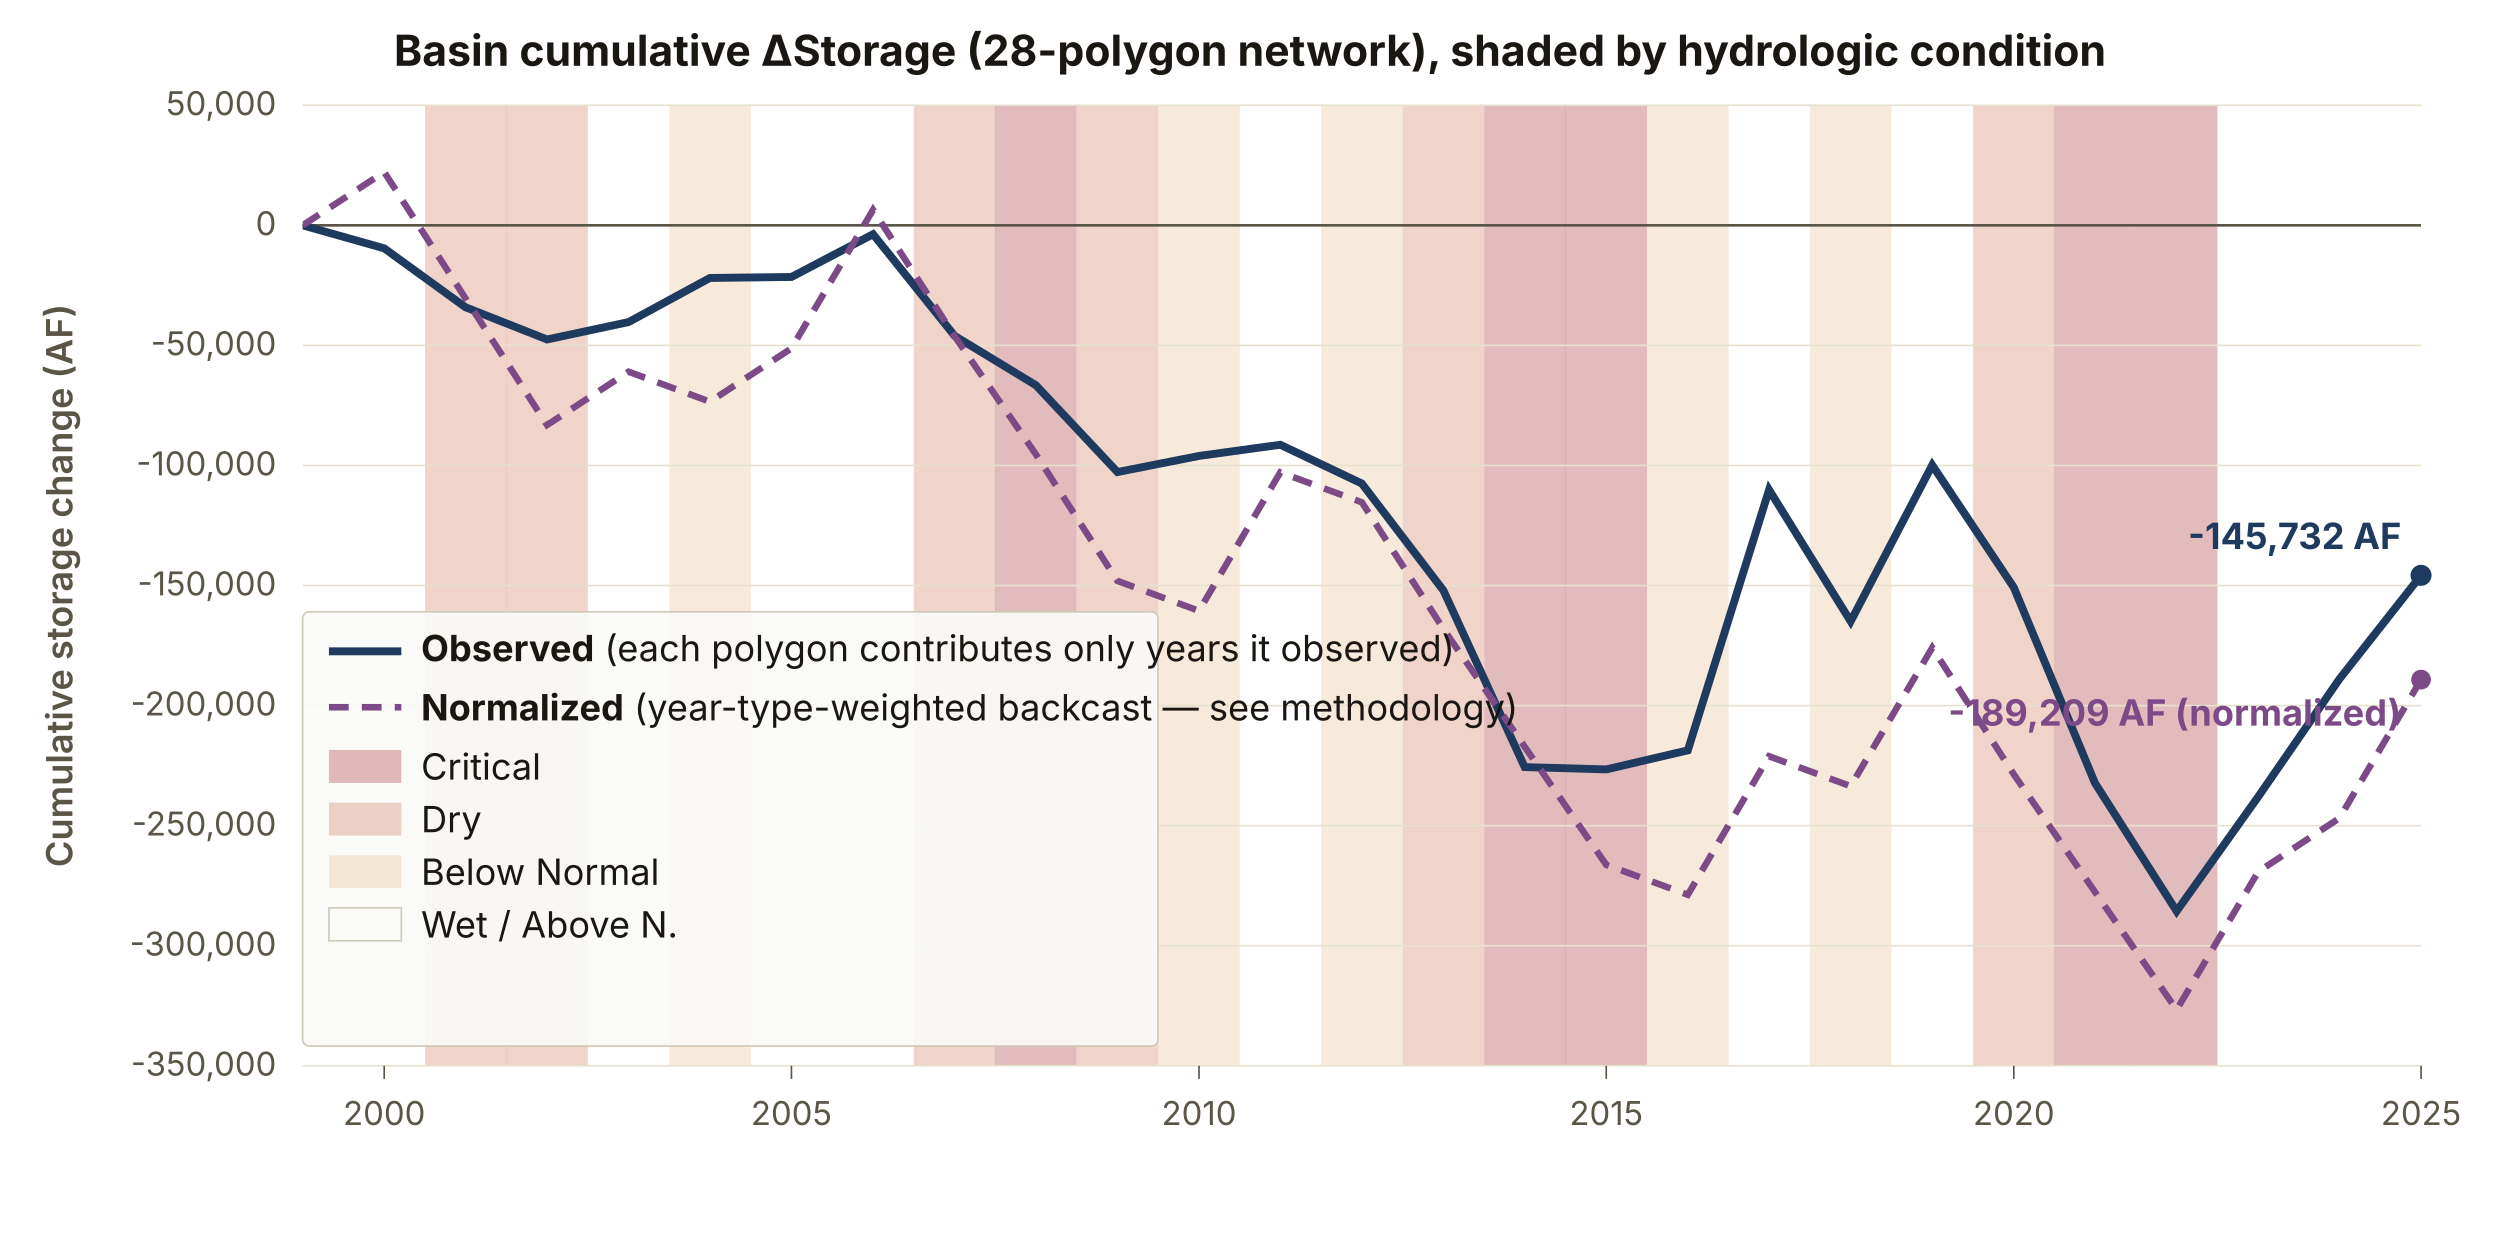
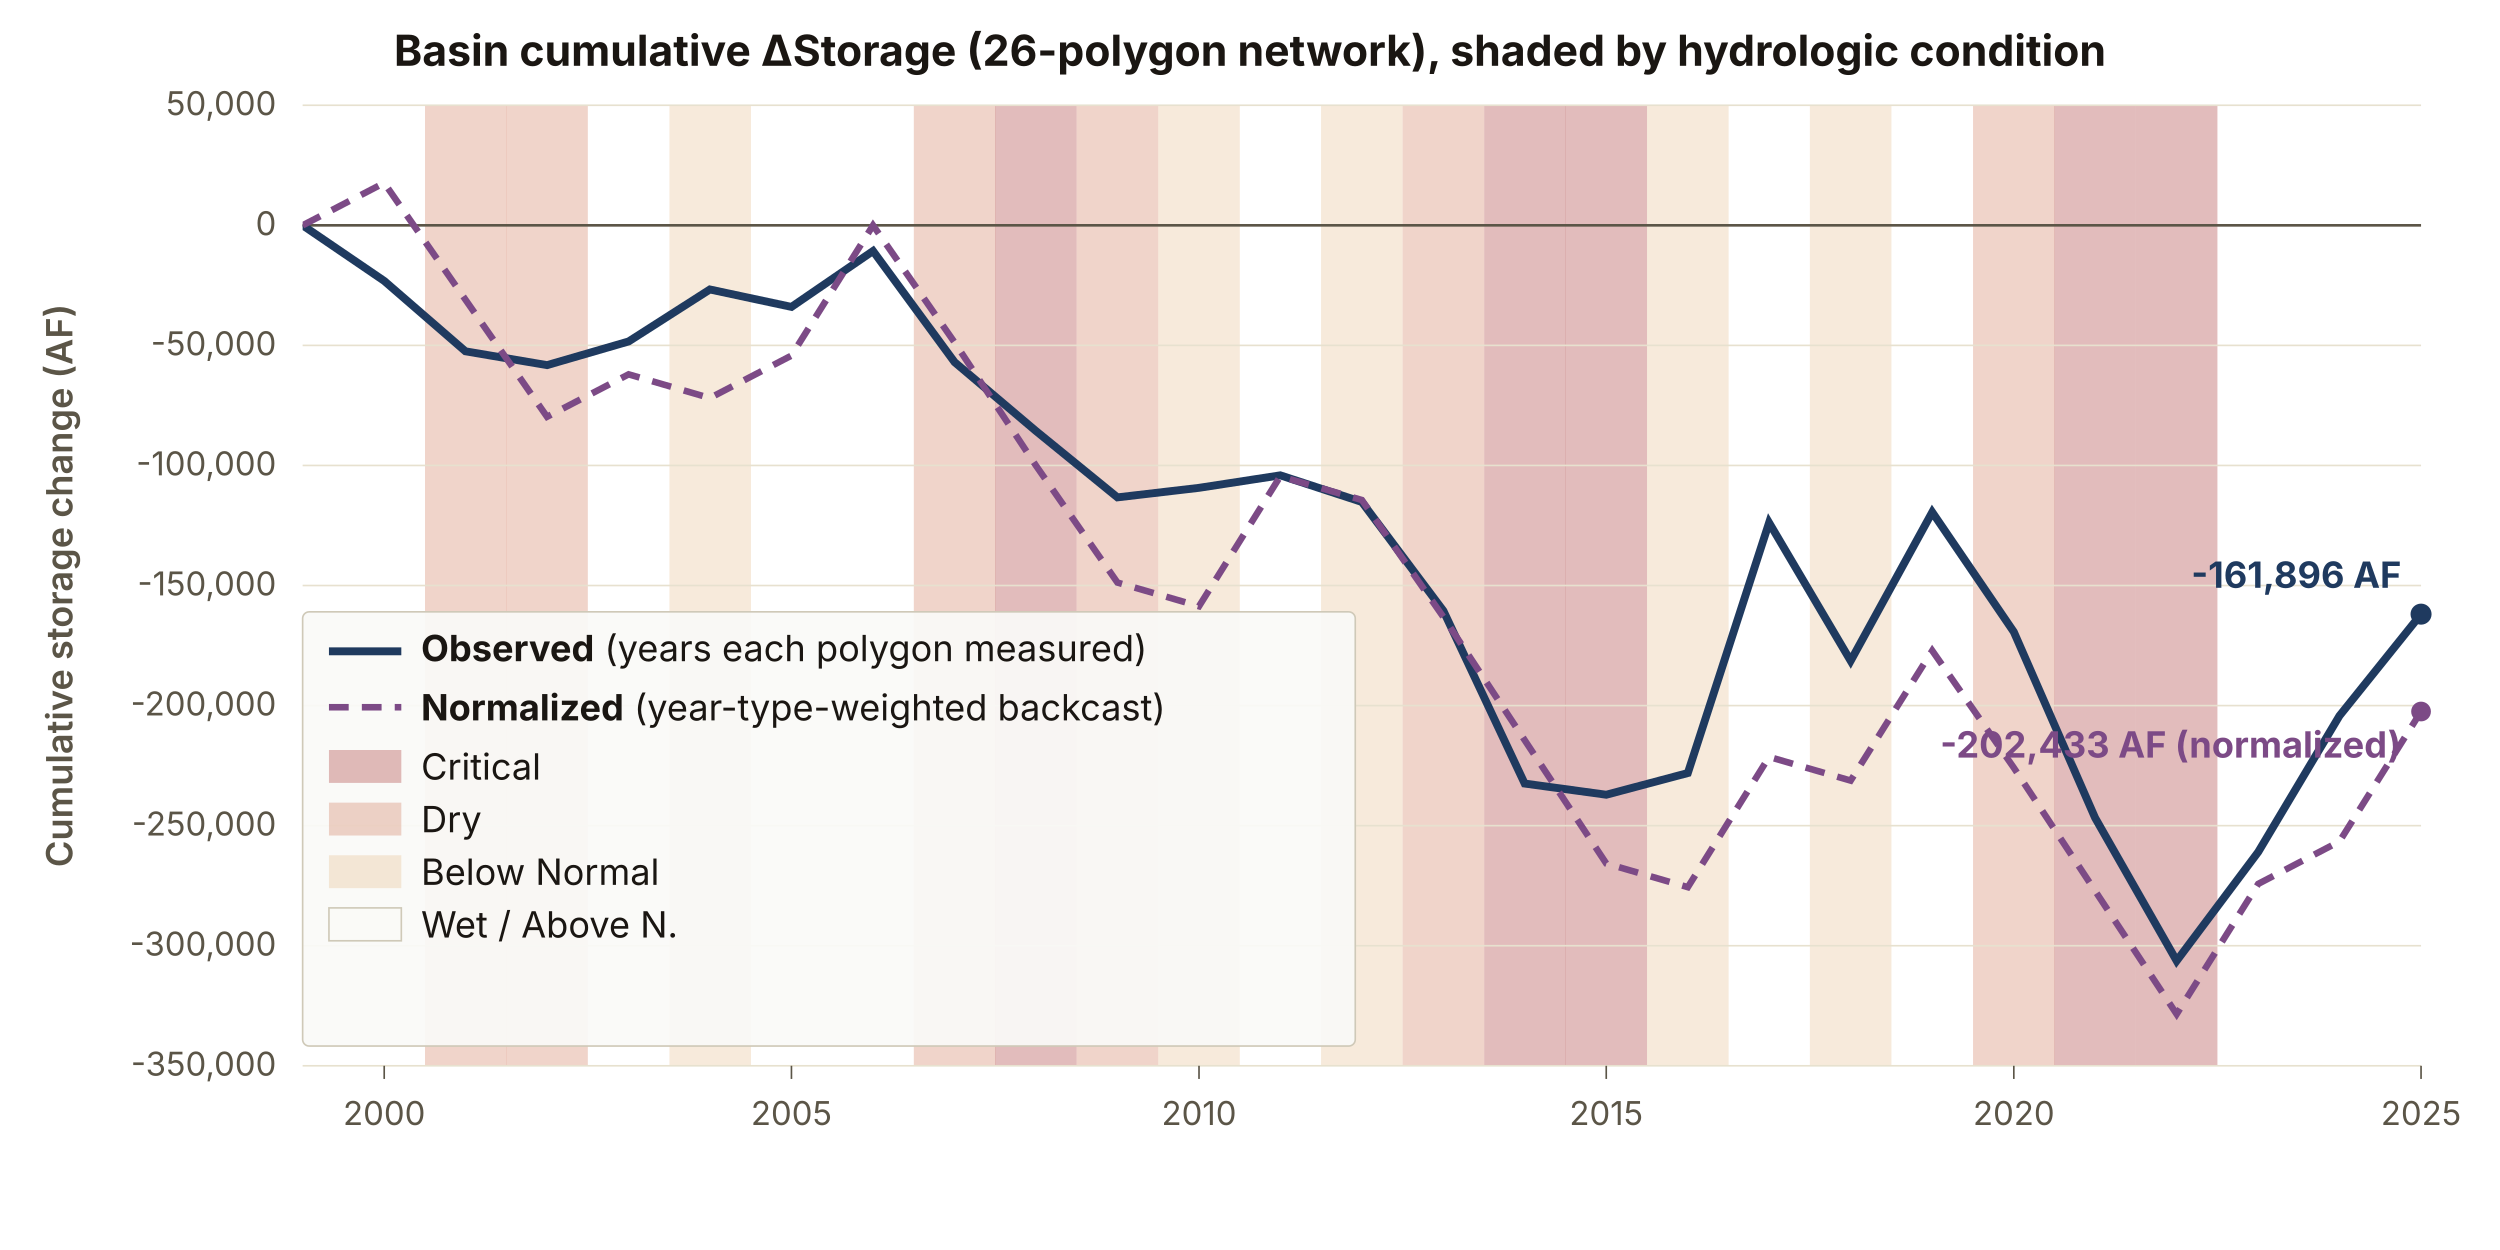
<svg xmlns="http://www.w3.org/2000/svg" viewBox="0 0 760 380" style="background:#fafaf7;font-family:'Inter',ui-sans-serif,system-ui;width:100%;height:auto;display:block;">
  <defs>
    <clipPath id="ts-clip">
      <rect x="92" y="32" width="644" height="292" />
    </clipPath>
  </defs>
-   <text x="380.0" y="20" text-anchor="middle" font-size="13" font-weight="700" fill="#1a1612">Basin cumulative ΔStorage (28-polygon network), shaded by hydrologic condition</text>
+   <text x="380.0" y="20" text-anchor="middle" font-size="13" font-weight="700" fill="#1a1612">Basin cumulative ΔStorage (26-polygon network), shaded by hydrologic condition</text>
  <rect x="129.2" y="32" width="24.8" height="292" fill="#c75a35" fill-opacity="0.26" />
  <rect x="153.9" y="32" width="24.8" height="292" fill="#c75a35" fill-opacity="0.26" />
  <rect x="203.5" y="32" width="24.8" height="292" fill="#d99a4f" fill-opacity="0.2" />
  <rect x="277.8" y="32" width="24.8" height="292" fill="#c75a35" fill-opacity="0.26" />
  <rect x="302.5" y="32" width="24.8" height="292" fill="#a32d2d" fill-opacity="0.32" />
  <rect x="327.3" y="32" width="24.8" height="292" fill="#c75a35" fill-opacity="0.26" />
  <rect x="352.1" y="32" width="24.8" height="292" fill="#d99a4f" fill-opacity="0.2" />
  <rect x="401.6" y="32" width="24.8" height="292" fill="#d99a4f" fill-opacity="0.2" />
  <rect x="426.4" y="32" width="24.8" height="292" fill="#c75a35" fill-opacity="0.26" />
  <rect x="451.2" y="32" width="24.8" height="292" fill="#a32d2d" fill-opacity="0.32" />
  <rect x="475.9" y="32" width="24.8" height="292" fill="#a32d2d" fill-opacity="0.32" />
  <rect x="500.7" y="32" width="24.8" height="292" fill="#d99a4f" fill-opacity="0.2" />
  <rect x="550.2" y="32" width="24.8" height="292" fill="#d99a4f" fill-opacity="0.2" />
  <rect x="599.8" y="32" width="24.8" height="292" fill="#c75a35" fill-opacity="0.26" />
  <rect x="624.5" y="32" width="24.8" height="292" fill="#a32d2d" fill-opacity="0.32" />
  <rect x="649.3" y="32" width="24.8" height="292" fill="#a32d2d" fill-opacity="0.32" />
  <line x1="92" y1="324.0" x2="736" y2="324.0" stroke="#e7e1cf" stroke-width="0.5" />
  <text x="84" y="327.0" text-anchor="end" font-size="10" fill="#5b5547">-350,000</text>
  <line x1="92" y1="287.5" x2="736" y2="287.5" stroke="#e7e1cf" stroke-width="0.5" />
  <text x="84" y="290.5" text-anchor="end" font-size="10" fill="#5b5547">-300,000</text>
  <line x1="92" y1="251.0" x2="736" y2="251.0" stroke="#e7e1cf" stroke-width="0.5" />
  <text x="84" y="254.0" text-anchor="end" font-size="10" fill="#5b5547">-250,000</text>
  <line x1="92" y1="214.5" x2="736" y2="214.5" stroke="#e7e1cf" stroke-width="0.5" />
  <text x="84" y="217.5" text-anchor="end" font-size="10" fill="#5b5547">-200,000</text>
  <line x1="92" y1="178.0" x2="736" y2="178.0" stroke="#e7e1cf" stroke-width="0.5" />
  <text x="84" y="181.0" text-anchor="end" font-size="10" fill="#5b5547">-150,000</text>
  <line x1="92" y1="141.5" x2="736" y2="141.5" stroke="#e7e1cf" stroke-width="0.5" />
  <text x="84" y="144.5" text-anchor="end" font-size="10" fill="#5b5547">-100,000</text>
  <line x1="92" y1="105.0" x2="736" y2="105.0" stroke="#e7e1cf" stroke-width="0.5" />
  <text x="84" y="108.0" text-anchor="end" font-size="10" fill="#5b5547">-50,000</text>
  <line x1="92" y1="68.5" x2="736" y2="68.5" stroke="#e7e1cf" stroke-width="0.5" />
  <text x="84" y="71.5" text-anchor="end" font-size="10" fill="#5b5547">0</text>
  <line x1="92" y1="32.0" x2="736" y2="32.0" stroke="#e7e1cf" stroke-width="0.5" />
  <text x="84" y="35.0" text-anchor="end" font-size="10" fill="#5b5547">50,000</text>
  <line x1="92" y1="68.5" x2="736" y2="68.5" stroke="#5b5547" stroke-width="0.8" />
  <line x1="116.8" y1="324" x2="116.8" y2="328" stroke="#5b5547" stroke-width="0.5" />
  <text x="116.8" y="342" text-anchor="middle" font-size="10" fill="#5b5547">2000</text>
  <line x1="240.6" y1="324" x2="240.6" y2="328" stroke="#5b5547" stroke-width="0.5" />
  <text x="240.6" y="342" text-anchor="middle" font-size="10" fill="#5b5547">2005</text>
  <line x1="364.5" y1="324" x2="364.5" y2="328" stroke="#5b5547" stroke-width="0.5" />
  <text x="364.5" y="342" text-anchor="middle" font-size="10" fill="#5b5547">2010</text>
  <line x1="488.3" y1="324" x2="488.3" y2="328" stroke="#5b5547" stroke-width="0.5" />
  <text x="488.3" y="342" text-anchor="middle" font-size="10" fill="#5b5547">2015</text>
  <line x1="612.2" y1="324" x2="612.2" y2="328" stroke="#5b5547" stroke-width="0.5" />
  <text x="612.2" y="342" text-anchor="middle" font-size="10" fill="#5b5547">2020</text>
  <line x1="736.0" y1="324" x2="736.0" y2="328" stroke="#5b5547" stroke-width="0.5" />
  <text x="736.0" y="342" text-anchor="middle" font-size="10" fill="#5b5547">2025</text>
  <text x="22" y="178.0" transform="rotate(-90,22,178.0)" text-anchor="middle" font-size="11" fill="#5b5547" font-weight="600">Cumulative storage change (AF)</text>
-   <polyline points="92.0,68.5 116.8,75.5 141.5,93.4 166.3,103.2 191.1,97.9 215.8,84.5 240.6,84.2 265.4,71.2 290.2,102.1 314.9,117.1 339.7,143.5 364.5,138.6 389.2,135.2 414.0,147.0 438.8,179.5 463.5,233.2 488.3,233.9 513.1,228.1 537.8,148.9 562.6,188.9 587.4,141.4 612.2,178.6 636.9,238.1 661.7,277.0 686.5,242.2 711.2,206.4 736.0,174.9" fill="none" stroke="#1f3a5f" stroke-width="2.4" clip-path="url(#ts-clip)" />
-   <circle cx="736.0" cy="174.9" r="3.2" fill="#1f3a5f" />
-   <text x="730.0" y="166.9" text-anchor="end" font-size="11" font-weight="700" fill="#1f3a5f">-145,732 AF</text>
-   <polyline points="92.0,68.5 116.8,52.3 141.5,90.7 166.3,129.2 191.1,113.0 215.8,122.1 240.6,105.9 265.4,63.8 290.2,102.2 314.9,138.1 339.7,176.6 364.5,185.7 389.2,143.6 414.0,152.7 438.8,191.2 463.5,227.0 488.3,262.9 513.1,272.0 537.8,229.9 562.6,239.0 587.4,196.9 612.2,235.4 636.9,271.2 661.7,307.0 686.5,265.0 711.2,248.7 736.0,206.6" fill="none" stroke="#7c4a86" stroke-width="2.0" stroke-dasharray="6,4" clip-path="url(#ts-clip)" />
-   <circle cx="736.0" cy="206.6" r="3.0" fill="#7c4a86" />
-   <text x="730.0" y="220.6" text-anchor="end" font-size="11" font-weight="700" fill="#7c4a86">-189,209 AF (normalized)</text>
+   <polyline points="92.0,68.5 116.8,85.4 141.5,106.8 166.3,111.0 191.1,103.8 215.8,88.0 240.6,93.3 265.4,76.3 290.2,110.1 314.9,131.0 339.7,151.2 364.5,148.3 389.2,144.5 414.0,152.6 438.8,185.7 463.5,238.2 488.3,241.6 513.1,235.0 537.8,158.9 562.6,200.9 587.4,155.7 612.2,192.1 636.9,248.6 661.7,292.1 686.5,259.0 711.2,217.6 736.0,186.7" fill="none" stroke="#1f3a5f" stroke-width="2.4" clip-path="url(#ts-clip)" />
+   <circle cx="736.0" cy="186.7" r="3.2" fill="#1f3a5f" />
+   <text x="730.0" y="178.7" text-anchor="end" font-size="11" font-weight="700" fill="#1f3a5f">-161,896 AF</text>
+   <polyline points="92.0,68.5 116.8,55.6 141.5,91.1 166.3,126.7 191.1,113.8 215.8,121.0 240.6,108.1 265.4,68.5 290.2,104.1 314.9,141.5 339.7,177.1 364.5,184.3 389.2,144.8 414.0,152.0 438.8,187.6 463.5,225.0 488.3,262.5 513.1,269.7 537.8,230.1 562.6,237.3 587.4,197.8 612.2,233.4 636.9,270.8 661.7,308.3 686.5,268.7 711.2,255.8 736.0,216.3" fill="none" stroke="#7c4a86" stroke-width="2.0" stroke-dasharray="6,4" clip-path="url(#ts-clip)" />
+   <circle cx="736.0" cy="216.3" r="3.0" fill="#7c4a86" />
+   <text x="730.0" y="230.3" text-anchor="end" font-size="11" font-weight="700" fill="#7c4a86">-202,433 AF (normalized)</text>
  <g transform="translate(100,208)">
-     <rect x="-8" y="-22" width="260" height="132" fill="#fafaf7" fill-opacity="0.92" stroke="#cfc9b8" stroke-width="0.5" rx="2" />
+     <rect x="-8" y="-22" width="320" height="132" fill="#fafaf7" fill-opacity="0.92" stroke="#cfc9b8" stroke-width="0.5" rx="2" />
    <line x1="0" y1="-10" x2="22" y2="-10" stroke="#1f3a5f" stroke-width="2.4" />
    <text x="28" y="-7" font-size="11" fill="#1a1612">
-       <tspan font-weight="700">Observed</tspan> (each polygon contributes only years it observed)</text>
+       <tspan font-weight="700">Observed</tspan> (years each polygon measured)</text>
    <line x1="0" y1="7" x2="22" y2="7" stroke="#7c4a86" stroke-width="2.0" stroke-dasharray="6,4" />
    <text x="28" y="11" font-size="11" fill="#1a1612">
-       <tspan font-weight="700">Normalized</tspan> (year-type-weighted backcast — see methodology)</text>
+       <tspan font-weight="700">Normalized</tspan> (year-type-weighted backcast)</text>
    <rect x="0" y="20" width="22" height="10" fill="#a32d2d" fill-opacity="0.32" />
    <text x="28" y="29" font-size="11" fill="#1a1612">Critical</text>
    <rect x="0" y="36" width="22" height="10" fill="#c75a35" fill-opacity="0.26" />
    <text x="28" y="45" font-size="11" fill="#1a1612">Dry</text>
    <rect x="0" y="52" width="22" height="10" fill="#d99a4f" fill-opacity="0.2" />
    <text x="28" y="61" font-size="11" fill="#1a1612">Below Normal</text>
    <rect x="0" y="68" width="22" height="10" fill="#fafaf7" stroke="#cfc9b8" stroke-width="0.5" />
    <text x="28" y="77" font-size="11" fill="#1a1612">Wet / Above N.</text>
  </g>
</svg>
